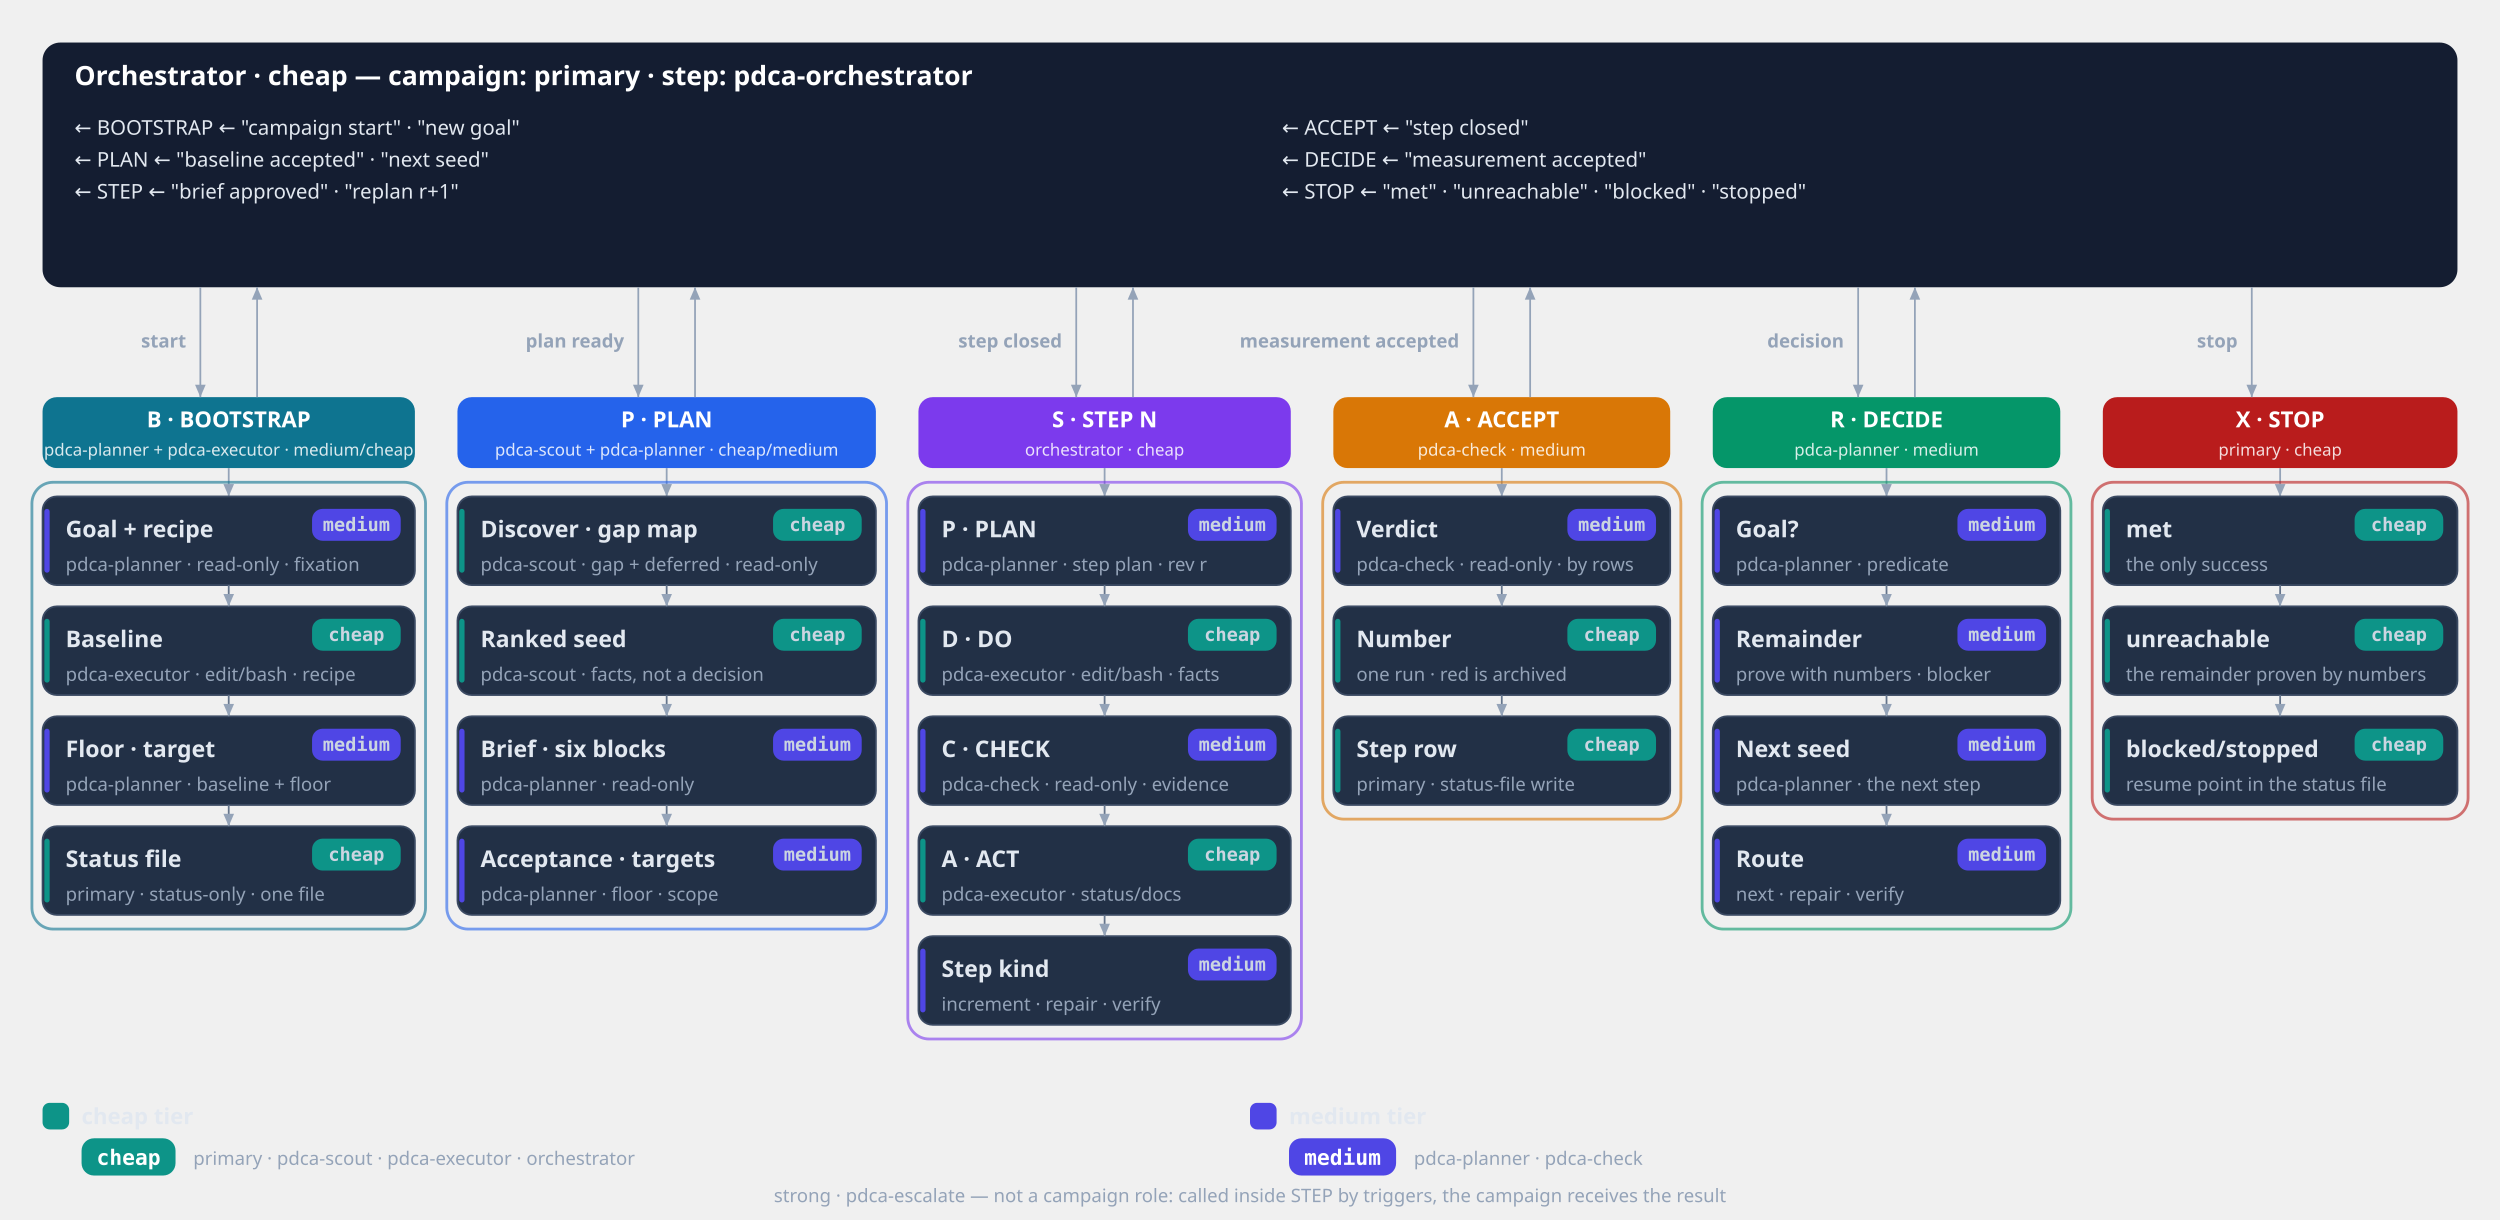
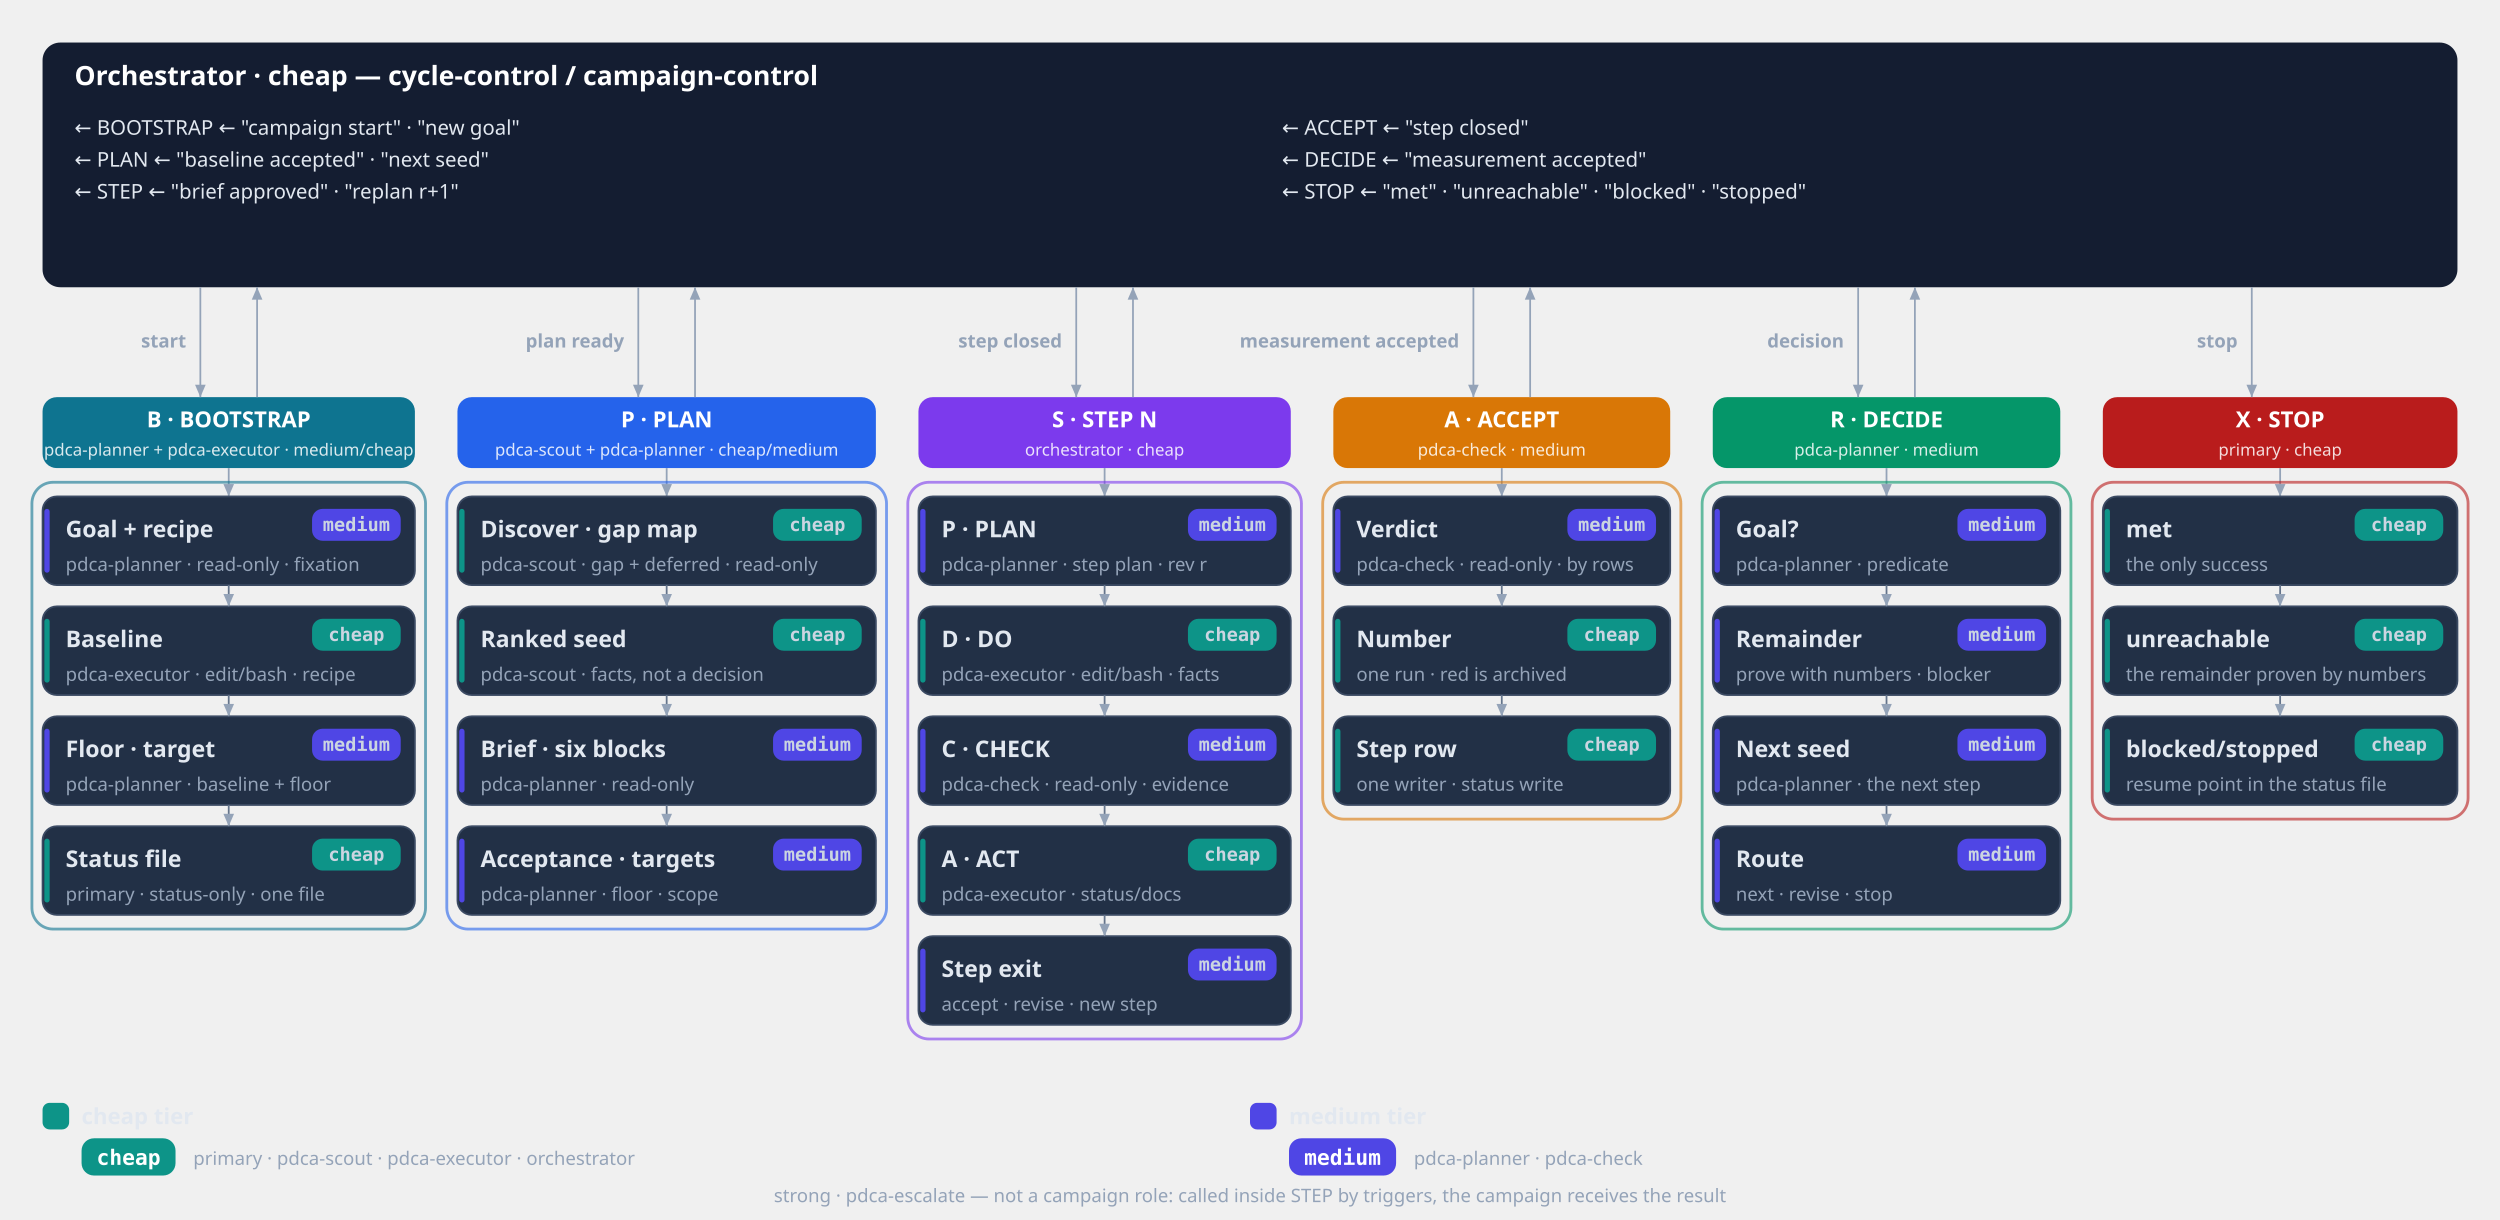
<svg xmlns="http://www.w3.org/2000/svg" viewBox="0 0 1410 688" width="1410" height="688" font-family="Segoe UI, system-ui, sans-serif">
  <defs>
    <marker id="arrow" markerWidth="9" markerHeight="9" refX="7" refY="3" orient="auto">
      <path d="M0,0 L7,3 L0,6 Z" fill="#94a3b8" />
    </marker>
  </defs>
  <style>
.t{font-size:13px;font-weight:600;fill:#e2e8f0}
.s{font-size:10.5px;fill:#94a3b8}
.h{font-size:12.5px;font-weight:700;fill:#ffffff}
.ho{font-size:9.5px;fill:#ffffff;fill-opacity:0.85}
.g{font-size:10.5px;font-weight:600}
.band{fill:#141d31}
.bt{fill:#ffffff;font-size:15px;font-weight:700}
.ol{fill:#e2e8f0;font-size:11.5px}
.lt{font-size:12.5px;font-weight:700;fill:#e2e8f0}
.ls{font-size:10.5px;fill:#94a3b8}
.lm{font-family:ui-monospace,Consolas,Menlo,monospace;font-size:12px;font-weight:700}
.bm{font-family:ui-monospace,Consolas,Menlo,monospace;font-size:10.5px;font-weight:700}
.st{font-size:14px;font-weight:700}
</style>
  <rect x="24" y="24" width="1362" height="138" rx="10" class="band" />
-   <text x="42" y="48" class="bt">Orchestrator · cheap — campaign: primary · step: pdca-orchestrator</text>
+   <text x="42" y="48" class="bt">Orchestrator · cheap — cycle-control / campaign-control</text>
  <text x="42" y="76" class="ol">← BOOTSTRAP ← "campaign start" · "new goal"</text>
  <text x="42" y="94" class="ol">← PLAN ← "baseline accepted" · "next seed"</text>
  <text x="42" y="112" class="ol">← STEP ← "brief approved" · "replan r+1"</text>
  <text x="723.0" y="76" class="ol">← ACCEPT ← "step closed"</text>
  <text x="723.0" y="94" class="ol">← DECIDE ← "measurement accepted"</text>
  <text x="723.0" y="112" class="ol">← STOP ← "met" · "unreachable" · "blocked" · "stopped"</text>
  <rect x="24" y="224" width="210" height="40" rx="8" fill="#0e7490" />
  <text x="129.0" y="241" class="h" text-anchor="middle">B · BOOTSTRAP</text>
  <text x="129.0" y="257" class="ho" text-anchor="middle">pdca-planner + pdca-executor · medium/cheap</text>
  <polyline points="129.0,264 129.0,280" fill="none" stroke="#94a3b8" marker-end="url(#arrow)" />
  <rect x="24" y="280" width="210" height="50" rx="8" fill="#223046" stroke="#3b4a63" stroke-width="1" />
  <rect x="25" y="287" width="3" height="36" rx="1.5" fill="#4f46e5" />
  <rect x="176" y="287" width="50" height="18" rx="6" fill="#4f46e5" />
  <text x="201.0" y="299.5" class="bm" fill="#cbd5e1" text-anchor="middle">medium</text>
  <text x="37" y="303" class="t">Goal + recipe</text>
  <text x="37" y="322" class="s">pdca-planner · read-only · fixation</text>
  <rect x="24" y="342" width="210" height="50" rx="8" fill="#223046" stroke="#3b4a63" stroke-width="1" />
  <rect x="25" y="349" width="3" height="36" rx="1.5" fill="#0d9488" />
  <rect x="176" y="349" width="50" height="18" rx="6" fill="#0d9488" />
  <text x="201.0" y="361.5" class="bm" fill="#cbd5e1" text-anchor="middle">cheap</text>
  <text x="37" y="365" class="t">Baseline</text>
  <text x="37" y="384" class="s">pdca-executor · edit/bash · recipe</text>
  <polyline points="129.0,330 129.0,342" fill="none" stroke="#64748b" marker-end="url(#arrow)" />
  <rect x="24" y="404" width="210" height="50" rx="8" fill="#223046" stroke="#3b4a63" stroke-width="1" />
  <rect x="25" y="411" width="3" height="36" rx="1.5" fill="#4f46e5" />
  <rect x="176" y="411" width="50" height="18" rx="6" fill="#4f46e5" />
  <text x="201.0" y="423.5" class="bm" fill="#cbd5e1" text-anchor="middle">medium</text>
  <text x="37" y="427" class="t">Floor · target</text>
  <text x="37" y="446" class="s">pdca-planner · baseline + floor</text>
  <polyline points="129.0,392 129.0,404" fill="none" stroke="#64748b" marker-end="url(#arrow)" />
  <rect x="24" y="466" width="210" height="50" rx="8" fill="#223046" stroke="#3b4a63" stroke-width="1" />
  <rect x="25" y="473" width="3" height="36" rx="1.5" fill="#0d9488" />
  <rect x="176" y="473" width="50" height="18" rx="6" fill="#0d9488" />
  <text x="201.0" y="485.5" class="bm" fill="#cbd5e1" text-anchor="middle">cheap</text>
  <text x="37" y="489" class="t">Status file</text>
  <text x="37" y="508" class="s">primary · status-only · one file</text>
  <polyline points="129.0,454 129.0,466" fill="none" stroke="#64748b" marker-end="url(#arrow)" />
  <rect x="18" y="272" width="222" height="252" rx="12" fill="none" stroke="#0e7490" stroke-opacity="0.6" stroke-width="1.6" />
  <rect x="258" y="224" width="236" height="40" rx="8" fill="#2563eb" />
  <text x="376.0" y="241" class="h" text-anchor="middle">P · PLAN</text>
  <text x="376.0" y="257" class="ho" text-anchor="middle">pdca-scout + pdca-planner · cheap/medium</text>
  <polyline points="376.0,264 376.0,280" fill="none" stroke="#94a3b8" marker-end="url(#arrow)" />
  <rect x="258" y="280" width="236" height="50" rx="8" fill="#223046" stroke="#3b4a63" stroke-width="1" />
  <rect x="259" y="287" width="3" height="36" rx="1.5" fill="#0d9488" />
  <rect x="436" y="287" width="50" height="18" rx="6" fill="#0d9488" />
  <text x="461.0" y="299.5" class="bm" fill="#cbd5e1" text-anchor="middle">cheap</text>
  <text x="271" y="303" class="t">Discover · gap map</text>
  <text x="271" y="322" class="s">pdca-scout · gap + deferred · read-only</text>
  <rect x="258" y="342" width="236" height="50" rx="8" fill="#223046" stroke="#3b4a63" stroke-width="1" />
  <rect x="259" y="349" width="3" height="36" rx="1.5" fill="#0d9488" />
  <rect x="436" y="349" width="50" height="18" rx="6" fill="#0d9488" />
  <text x="461.0" y="361.5" class="bm" fill="#cbd5e1" text-anchor="middle">cheap</text>
  <text x="271" y="365" class="t">Ranked seed</text>
  <text x="271" y="384" class="s">pdca-scout · facts, not a decision</text>
  <polyline points="376.0,330 376.0,342" fill="none" stroke="#64748b" marker-end="url(#arrow)" />
  <rect x="258" y="404" width="236" height="50" rx="8" fill="#223046" stroke="#3b4a63" stroke-width="1" />
  <rect x="259" y="411" width="3" height="36" rx="1.5" fill="#4f46e5" />
  <rect x="436" y="411" width="50" height="18" rx="6" fill="#4f46e5" />
  <text x="461.0" y="423.5" class="bm" fill="#cbd5e1" text-anchor="middle">medium</text>
  <text x="271" y="427" class="t">Brief · six blocks</text>
  <text x="271" y="446" class="s">pdca-planner · read-only</text>
  <polyline points="376.0,392 376.0,404" fill="none" stroke="#64748b" marker-end="url(#arrow)" />
  <rect x="258" y="466" width="236" height="50" rx="8" fill="#223046" stroke="#3b4a63" stroke-width="1" />
  <rect x="259" y="473" width="3" height="36" rx="1.5" fill="#4f46e5" />
  <rect x="436" y="473" width="50" height="18" rx="6" fill="#4f46e5" />
  <text x="461.0" y="485.5" class="bm" fill="#cbd5e1" text-anchor="middle">medium</text>
  <text x="271" y="489" class="t">Acceptance · targets</text>
  <text x="271" y="508" class="s">pdca-planner · floor · scope</text>
  <polyline points="376.0,454 376.0,466" fill="none" stroke="#64748b" marker-end="url(#arrow)" />
  <rect x="252" y="272" width="248" height="252" rx="12" fill="none" stroke="#2563eb" stroke-opacity="0.6" stroke-width="1.6" />
  <rect x="518" y="224" width="210" height="40" rx="8" fill="#7c3aed" />
  <text x="623.0" y="241" class="h" text-anchor="middle">S · STEP N</text>
  <text x="623.0" y="257" class="ho" text-anchor="middle">orchestrator · cheap</text>
  <polyline points="623.0,264 623.0,280" fill="none" stroke="#94a3b8" marker-end="url(#arrow)" />
  <rect x="518" y="280" width="210" height="50" rx="8" fill="#223046" stroke="#3b4a63" stroke-width="1" />
  <rect x="519" y="287" width="3" height="36" rx="1.5" fill="#4f46e5" />
  <rect x="670" y="287" width="50" height="18" rx="6" fill="#4f46e5" />
  <text x="695.0" y="299.5" class="bm" fill="#cbd5e1" text-anchor="middle">medium</text>
  <text x="531" y="303" class="t">P · PLAN</text>
  <text x="531" y="322" class="s">pdca-planner · step plan · rev r</text>
  <rect x="518" y="342" width="210" height="50" rx="8" fill="#223046" stroke="#3b4a63" stroke-width="1" />
  <rect x="519" y="349" width="3" height="36" rx="1.5" fill="#0d9488" />
  <rect x="670" y="349" width="50" height="18" rx="6" fill="#0d9488" />
  <text x="695.0" y="361.5" class="bm" fill="#cbd5e1" text-anchor="middle">cheap</text>
  <text x="531" y="365" class="t">D · DO</text>
  <text x="531" y="384" class="s">pdca-executor · edit/bash · facts</text>
  <polyline points="623.0,330 623.0,342" fill="none" stroke="#64748b" marker-end="url(#arrow)" />
  <rect x="518" y="404" width="210" height="50" rx="8" fill="#223046" stroke="#3b4a63" stroke-width="1" />
  <rect x="519" y="411" width="3" height="36" rx="1.5" fill="#4f46e5" />
  <rect x="670" y="411" width="50" height="18" rx="6" fill="#4f46e5" />
  <text x="695.0" y="423.5" class="bm" fill="#cbd5e1" text-anchor="middle">medium</text>
  <text x="531" y="427" class="t">C · CHECK</text>
  <text x="531" y="446" class="s">pdca-check · read-only · evidence</text>
  <polyline points="623.0,392 623.0,404" fill="none" stroke="#64748b" marker-end="url(#arrow)" />
  <rect x="518" y="466" width="210" height="50" rx="8" fill="#223046" stroke="#3b4a63" stroke-width="1" />
  <rect x="519" y="473" width="3" height="36" rx="1.5" fill="#0d9488" />
  <rect x="670" y="473" width="50" height="18" rx="6" fill="#0d9488" />
  <text x="695.0" y="485.5" class="bm" fill="#cbd5e1" text-anchor="middle">cheap</text>
  <text x="531" y="489" class="t">A · ACT</text>
  <text x="531" y="508" class="s">pdca-executor · status/docs</text>
  <polyline points="623.0,454 623.0,466" fill="none" stroke="#64748b" marker-end="url(#arrow)" />
  <rect x="518" y="528" width="210" height="50" rx="8" fill="#223046" stroke="#3b4a63" stroke-width="1" />
  <rect x="519" y="535" width="3" height="36" rx="1.5" fill="#4f46e5" />
  <rect x="670" y="535" width="50" height="18" rx="6" fill="#4f46e5" />
  <text x="695.0" y="547.5" class="bm" fill="#cbd5e1" text-anchor="middle">medium</text>
-   <text x="531" y="551" class="t">Step kind</text>
-   <text x="531" y="570" class="s">increment · repair · verify</text>
+   <text x="531" y="551" class="t">Step exit</text>
+   <text x="531" y="570" class="s">accept · revise · new step</text>
  <polyline points="623.0,516 623.0,528" fill="none" stroke="#64748b" marker-end="url(#arrow)" />
  <rect x="512" y="272" width="222" height="314" rx="12" fill="none" stroke="#7c3aed" stroke-opacity="0.6" stroke-width="1.6" />
  <rect x="752" y="224" width="190" height="40" rx="8" fill="#d97706" />
  <text x="847.0" y="241" class="h" text-anchor="middle">A · ACCEPT</text>
  <text x="847.0" y="257" class="ho" text-anchor="middle">pdca-check · medium</text>
  <polyline points="847.0,264 847.0,280" fill="none" stroke="#94a3b8" marker-end="url(#arrow)" />
  <rect x="752" y="280" width="190" height="50" rx="8" fill="#223046" stroke="#3b4a63" stroke-width="1" />
  <rect x="753" y="287" width="3" height="36" rx="1.5" fill="#4f46e5" />
  <rect x="884" y="287" width="50" height="18" rx="6" fill="#4f46e5" />
  <text x="909.0" y="299.5" class="bm" fill="#cbd5e1" text-anchor="middle">medium</text>
  <text x="765" y="303" class="t">Verdict</text>
  <text x="765" y="322" class="s">pdca-check · read-only · by rows</text>
  <rect x="752" y="342" width="190" height="50" rx="8" fill="#223046" stroke="#3b4a63" stroke-width="1" />
  <rect x="753" y="349" width="3" height="36" rx="1.5" fill="#0d9488" />
  <rect x="884" y="349" width="50" height="18" rx="6" fill="#0d9488" />
  <text x="909.0" y="361.5" class="bm" fill="#cbd5e1" text-anchor="middle">cheap</text>
  <text x="765" y="365" class="t">Number</text>
  <text x="765" y="384" class="s">one run · red is archived</text>
  <polyline points="847.0,330 847.0,342" fill="none" stroke="#64748b" marker-end="url(#arrow)" />
  <rect x="752" y="404" width="190" height="50" rx="8" fill="#223046" stroke="#3b4a63" stroke-width="1" />
  <rect x="753" y="411" width="3" height="36" rx="1.5" fill="#0d9488" />
  <rect x="884" y="411" width="50" height="18" rx="6" fill="#0d9488" />
  <text x="909.0" y="423.5" class="bm" fill="#cbd5e1" text-anchor="middle">cheap</text>
  <text x="765" y="427" class="t">Step row</text>
-   <text x="765" y="446" class="s">primary · status-file write</text>
+   <text x="765" y="446" class="s">one writer · status write</text>
  <polyline points="847.0,392 847.0,404" fill="none" stroke="#64748b" marker-end="url(#arrow)" />
  <rect x="746" y="272" width="202" height="190" rx="12" fill="none" stroke="#d97706" stroke-opacity="0.6" stroke-width="1.6" />
  <rect x="966" y="224" width="196" height="40" rx="8" fill="#059669" />
  <text x="1064.0" y="241" class="h" text-anchor="middle">R · DECIDE</text>
  <text x="1064.0" y="257" class="ho" text-anchor="middle">pdca-planner · medium</text>
  <polyline points="1064.0,264 1064.0,280" fill="none" stroke="#94a3b8" marker-end="url(#arrow)" />
  <rect x="966" y="280" width="196" height="50" rx="8" fill="#223046" stroke="#3b4a63" stroke-width="1" />
  <rect x="967" y="287" width="3" height="36" rx="1.5" fill="#4f46e5" />
  <rect x="1104" y="287" width="50" height="18" rx="6" fill="#4f46e5" />
  <text x="1129.0" y="299.5" class="bm" fill="#cbd5e1" text-anchor="middle">medium</text>
  <text x="979" y="303" class="t">Goal?</text>
  <text x="979" y="322" class="s">pdca-planner · predicate</text>
  <rect x="966" y="342" width="196" height="50" rx="8" fill="#223046" stroke="#3b4a63" stroke-width="1" />
  <rect x="967" y="349" width="3" height="36" rx="1.5" fill="#4f46e5" />
  <rect x="1104" y="349" width="50" height="18" rx="6" fill="#4f46e5" />
  <text x="1129.0" y="361.5" class="bm" fill="#cbd5e1" text-anchor="middle">medium</text>
  <text x="979" y="365" class="t">Remainder</text>
  <text x="979" y="384" class="s">prove with numbers · blocker</text>
  <polyline points="1064.0,330 1064.0,342" fill="none" stroke="#64748b" marker-end="url(#arrow)" />
  <rect x="966" y="404" width="196" height="50" rx="8" fill="#223046" stroke="#3b4a63" stroke-width="1" />
  <rect x="967" y="411" width="3" height="36" rx="1.5" fill="#4f46e5" />
  <rect x="1104" y="411" width="50" height="18" rx="6" fill="#4f46e5" />
  <text x="1129.0" y="423.5" class="bm" fill="#cbd5e1" text-anchor="middle">medium</text>
  <text x="979" y="427" class="t">Next seed</text>
  <text x="979" y="446" class="s">pdca-planner · the next step</text>
  <polyline points="1064.0,392 1064.0,404" fill="none" stroke="#64748b" marker-end="url(#arrow)" />
  <rect x="966" y="466" width="196" height="50" rx="8" fill="#223046" stroke="#3b4a63" stroke-width="1" />
  <rect x="967" y="473" width="3" height="36" rx="1.5" fill="#4f46e5" />
  <rect x="1104" y="473" width="50" height="18" rx="6" fill="#4f46e5" />
  <text x="1129.0" y="485.5" class="bm" fill="#cbd5e1" text-anchor="middle">medium</text>
  <text x="979" y="489" class="t">Route</text>
-   <text x="979" y="508" class="s">next · repair · verify</text>
+   <text x="979" y="508" class="s">next · revise · stop</text>
  <polyline points="1064.0,454 1064.0,466" fill="none" stroke="#64748b" marker-end="url(#arrow)" />
  <rect x="960" y="272" width="208" height="252" rx="12" fill="none" stroke="#059669" stroke-opacity="0.6" stroke-width="1.6" />
  <rect x="1186" y="224" width="200" height="40" rx="8" fill="#b91c1c" />
  <text x="1286.0" y="241" class="h" text-anchor="middle">X · STOP</text>
  <text x="1286.0" y="257" class="ho" text-anchor="middle">primary · cheap</text>
  <polyline points="1286.0,264 1286.0,280" fill="none" stroke="#94a3b8" marker-end="url(#arrow)" />
  <rect x="1186" y="280" width="200" height="50" rx="8" fill="#223046" stroke="#3b4a63" stroke-width="1" />
  <rect x="1187" y="287" width="3" height="36" rx="1.5" fill="#0d9488" />
  <rect x="1328" y="287" width="50" height="18" rx="6" fill="#0d9488" />
  <text x="1353.0" y="299.5" class="bm" fill="#cbd5e1" text-anchor="middle">cheap</text>
  <text x="1199" y="303" class="t">met</text>
  <text x="1199" y="322" class="s">the only success</text>
  <rect x="1186" y="342" width="200" height="50" rx="8" fill="#223046" stroke="#3b4a63" stroke-width="1" />
  <rect x="1187" y="349" width="3" height="36" rx="1.5" fill="#0d9488" />
  <rect x="1328" y="349" width="50" height="18" rx="6" fill="#0d9488" />
  <text x="1353.0" y="361.5" class="bm" fill="#cbd5e1" text-anchor="middle">cheap</text>
  <text x="1199" y="365" class="t">unreachable</text>
  <text x="1199" y="384" class="s">the remainder proven by numbers</text>
  <polyline points="1286.0,330 1286.0,342" fill="none" stroke="#64748b" marker-end="url(#arrow)" />
  <rect x="1186" y="404" width="200" height="50" rx="8" fill="#223046" stroke="#3b4a63" stroke-width="1" />
  <rect x="1187" y="411" width="3" height="36" rx="1.5" fill="#0d9488" />
  <rect x="1328" y="411" width="50" height="18" rx="6" fill="#0d9488" />
  <text x="1353.0" y="423.5" class="bm" fill="#cbd5e1" text-anchor="middle">cheap</text>
  <text x="1199" y="427" class="t">blocked/stopped</text>
  <text x="1199" y="446" class="s">resume point in the status file</text>
  <polyline points="1286.0,392 1286.0,404" fill="none" stroke="#64748b" marker-end="url(#arrow)" />
  <rect x="1180" y="272" width="212" height="190" rx="12" fill="none" stroke="#b91c1c" stroke-opacity="0.6" stroke-width="1.6" />
  <polyline points="113.0,162 113.0,224" fill="none" stroke="#94a3b8" data-edge-id="dispatch_b" marker-end="url(#arrow)" />
  <text x="105.0" y="196.0" class="g" fill="#94a3b8" text-anchor="end">start</text>
  <polyline points="145.0,224 145.0,162" fill="none" stroke="#94a3b8" data-edge-id="return_b" marker-end="url(#arrow)" />
  <polyline points="360.0,162 360.0,224" fill="none" stroke="#94a3b8" data-edge-id="dispatch_p" marker-end="url(#arrow)" />
  <text x="352.0" y="196.0" class="g" fill="#94a3b8" text-anchor="end">plan ready</text>
  <polyline points="392.0,224 392.0,162" fill="none" stroke="#94a3b8" data-edge-id="return_p" marker-end="url(#arrow)" />
  <polyline points="607.0,162 607.0,224" fill="none" stroke="#94a3b8" data-edge-id="dispatch_s" marker-end="url(#arrow)" />
  <text x="599.0" y="196.0" class="g" fill="#94a3b8" text-anchor="end">step closed</text>
  <polyline points="639.0,224 639.0,162" fill="none" stroke="#94a3b8" data-edge-id="return_s" marker-end="url(#arrow)" />
  <polyline points="831.0,162 831.0,224" fill="none" stroke="#94a3b8" data-edge-id="dispatch_a" marker-end="url(#arrow)" />
  <text x="823.0" y="196.0" class="g" fill="#94a3b8" text-anchor="end">measurement accepted</text>
  <polyline points="863.0,224 863.0,162" fill="none" stroke="#94a3b8" data-edge-id="return_a" marker-end="url(#arrow)" />
  <polyline points="1048.0,162 1048.0,224" fill="none" stroke="#94a3b8" data-edge-id="dispatch_r" marker-end="url(#arrow)" />
  <text x="1040.0" y="196.0" class="g" fill="#94a3b8" text-anchor="end">decision</text>
  <polyline points="1080.0,224 1080.0,162" fill="none" stroke="#94a3b8" data-edge-id="return_r" marker-end="url(#arrow)" />
  <polyline points="1270.0,162 1270.0,224" fill="none" stroke="#94a3b8" data-edge-id="dispatch_x" marker-end="url(#arrow)" />
  <text x="1262.0" y="196.0" class="g" fill="#94a3b8" text-anchor="end">stop</text>
  <rect x="24.0" y="622" width="15" height="15" rx="4" fill="#0d9488" />
  <text x="46.0" y="634" class="lt">cheap tier</text>
  <rect x="46.0" y="642" width="53.0" height="21" rx="7" fill="#0d9488" />
  <text x="72.5" y="657" class="lm" fill="#ffffff" text-anchor="middle">cheap</text>
  <text x="109.0" y="657" class="ls">primary · pdca-scout · pdca-executor · orchestrator</text>
  <rect x="705.0" y="622" width="15" height="15" rx="4" fill="#4f46e5" />
  <text x="727.0" y="634" class="lt">medium tier</text>
  <rect x="727.0" y="642" width="60.4" height="21" rx="7" fill="#4f46e5" />
  <text x="757.2" y="657" class="lm" fill="#ffffff" text-anchor="middle">medium</text>
  <text x="797.4" y="657" class="ls">pdca-planner · pdca-check</text>
  <text x="705.0" y="678" class="ls" text-anchor="middle">strong · pdca-escalate — not a campaign role: called inside STEP by triggers, the campaign receives the result</text>
  <text x="160.2" y="708" class="lt">Campaign graph</text>
  <rect x="160.2" y="788" width="120" height="44" rx="10" fill="#94a3b8" fill-opacity="0.08" stroke="#94a3b8" stroke-width="1.6" data-node-id="START" />
  <text x="220.2" y="815.0" class="st" fill="#94a3b8" text-anchor="middle">START</text>
  <rect x="354.12" y="788" width="120" height="44" rx="10" fill="#0e7490" fill-opacity="0.08" stroke="#0e7490" stroke-width="1.6" data-node-id="BOOT" />
  <text x="414.12" y="815.0" class="st" fill="#0e7490" text-anchor="middle">BOOT</text>
  <rect x="548.04" y="788" width="120" height="44" rx="10" fill="#2563eb" fill-opacity="0.08" stroke="#2563eb" stroke-width="1.6" data-node-id="PLAN" />
  <text x="608.04" y="815.0" class="st" fill="#2563eb" text-anchor="middle">PLAN</text>
  <rect x="741.96" y="788" width="120" height="44" rx="10" fill="#7c3aed" fill-opacity="0.08" stroke="#7c3aed" stroke-width="1.6" data-node-id="STEP" />
  <text x="801.96" y="815.0" class="st" fill="#7c3aed" text-anchor="middle">STEP</text>
  <rect x="935.88" y="788" width="120" height="44" rx="10" fill="#d97706" fill-opacity="0.08" stroke="#d97706" stroke-width="1.6" data-node-id="ACC" />
  <text x="995.88" y="815.0" class="st" fill="#d97706" text-anchor="middle">ACC</text>
  <rect x="1129.8" y="788" width="120" height="44" rx="10" fill="#059669" fill-opacity="0.08" stroke="#059669" stroke-width="1.6" data-node-id="DEC" />
  <text x="1189.8" y="815.0" class="st" fill="#059669" text-anchor="middle">DEC</text>
  <polyline points="280.2,810.0 354.12,810.0" fill="none" stroke="#94a3b8" data-edge-id="start_boot" marker-end="url(#arrow)" />
  <text x="317.16" y="803.0" class="g" fill="#cbd5e1" text-anchor="middle">start</text>
  <polyline points="474.12,810.0 548.04,810.0" fill="none" stroke="#94a3b8" data-edge-id="boot_plan" marker-end="url(#arrow)" />
  <text x="511.08" y="803.0" class="g" fill="#cbd5e1" text-anchor="middle">recipe</text>
  <polyline points="668.04,810.0 741.96,810.0" fill="none" stroke="#94a3b8" data-edge-id="plan_step" marker-end="url(#arrow)" />
  <text x="705.0" y="803.0" class="g" fill="#cbd5e1" text-anchor="middle">brief</text>
  <polyline points="861.96,810.0 935.88,810.0" fill="none" stroke="#94a3b8" data-edge-id="step_acc" marker-end="url(#arrow)" />
  <text x="898.92" y="803.0" class="g" fill="#cbd5e1" text-anchor="middle">closed</text>
  <polyline points="1055.88,810.0 1129.8,810.0" fill="none" stroke="#94a3b8" data-edge-id="acc_dec" marker-end="url(#arrow)" />
  <text x="1092.84" y="803.0" class="g" fill="#cbd5e1" text-anchor="middle">accepted</text>
  <path d="M1189.8,788 C1189.8,742 608.04,742 608.04,788" fill="none" stroke="#94a3b8" stroke-dasharray="5 4" marker-end="url(#arrow)" data-edge-id="decide_plan" />
  <text x="898.92" y="736" class="g" fill="#cbd5e1" text-anchor="middle">next step · baseline = accepted</text>
  <path d="M1129.8,810.0 C1129.8,868 801.96,868 801.96,832" fill="none" stroke="#94a3b8" stroke-dasharray="2 3" marker-end="url(#arrow)" data-edge-id="decide_step" />
  <text x="965.88" y="860" class="g" fill="#cbd5e1" text-anchor="middle">repair · parent N</text>
  <polyline points="1189.8,832 1189.8,920" fill="none" stroke="#b91c1c" data-edge-id="decide_stop" marker-end="url(#arrow)" />
  <rect x="1129.8" y="920" width="120" height="44" rx="10" fill="#b91c1c" fill-opacity="0.08" stroke="#b91c1c" stroke-width="1.6" data-node-id="STOP" />
  <text x="1189.8" y="947.0" class="st" fill="#b91c1c" text-anchor="middle">STOP</text>
  <text x="1119.8" y="946.0" class="g" fill="#cbd5e1" text-anchor="end">met · unreachable · blocked · stopped</text>
  <text x="160.2" y="988" class="g" fill="#cbd5e1" text-anchor="start">verify — optional integrated gate: target = gate, does not move the baseline</text>
</svg>
